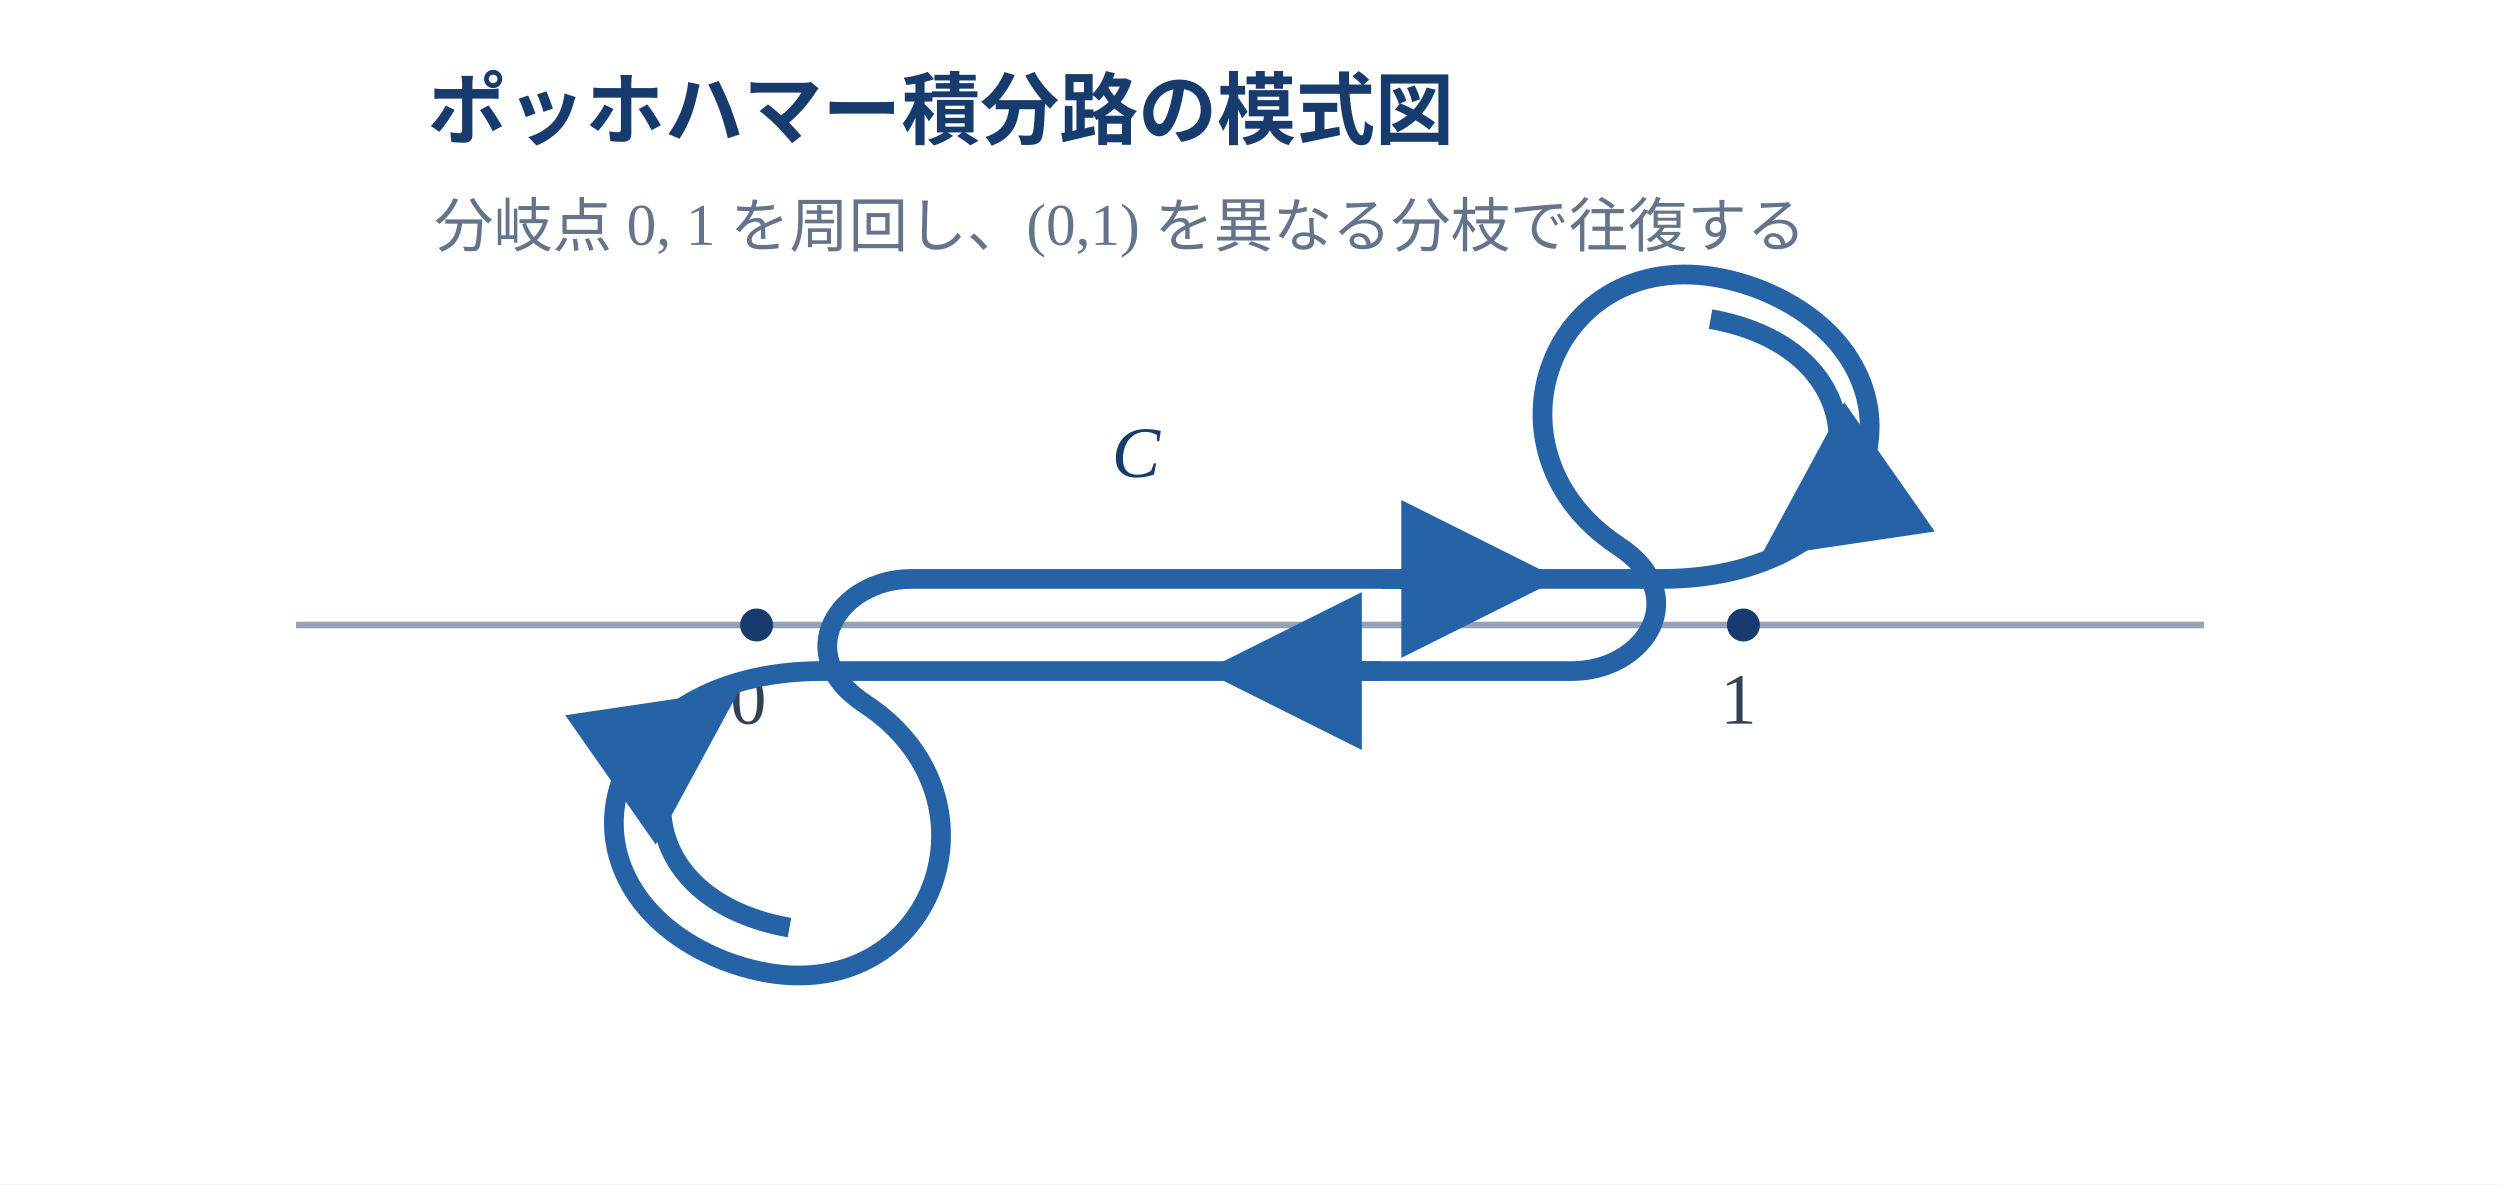
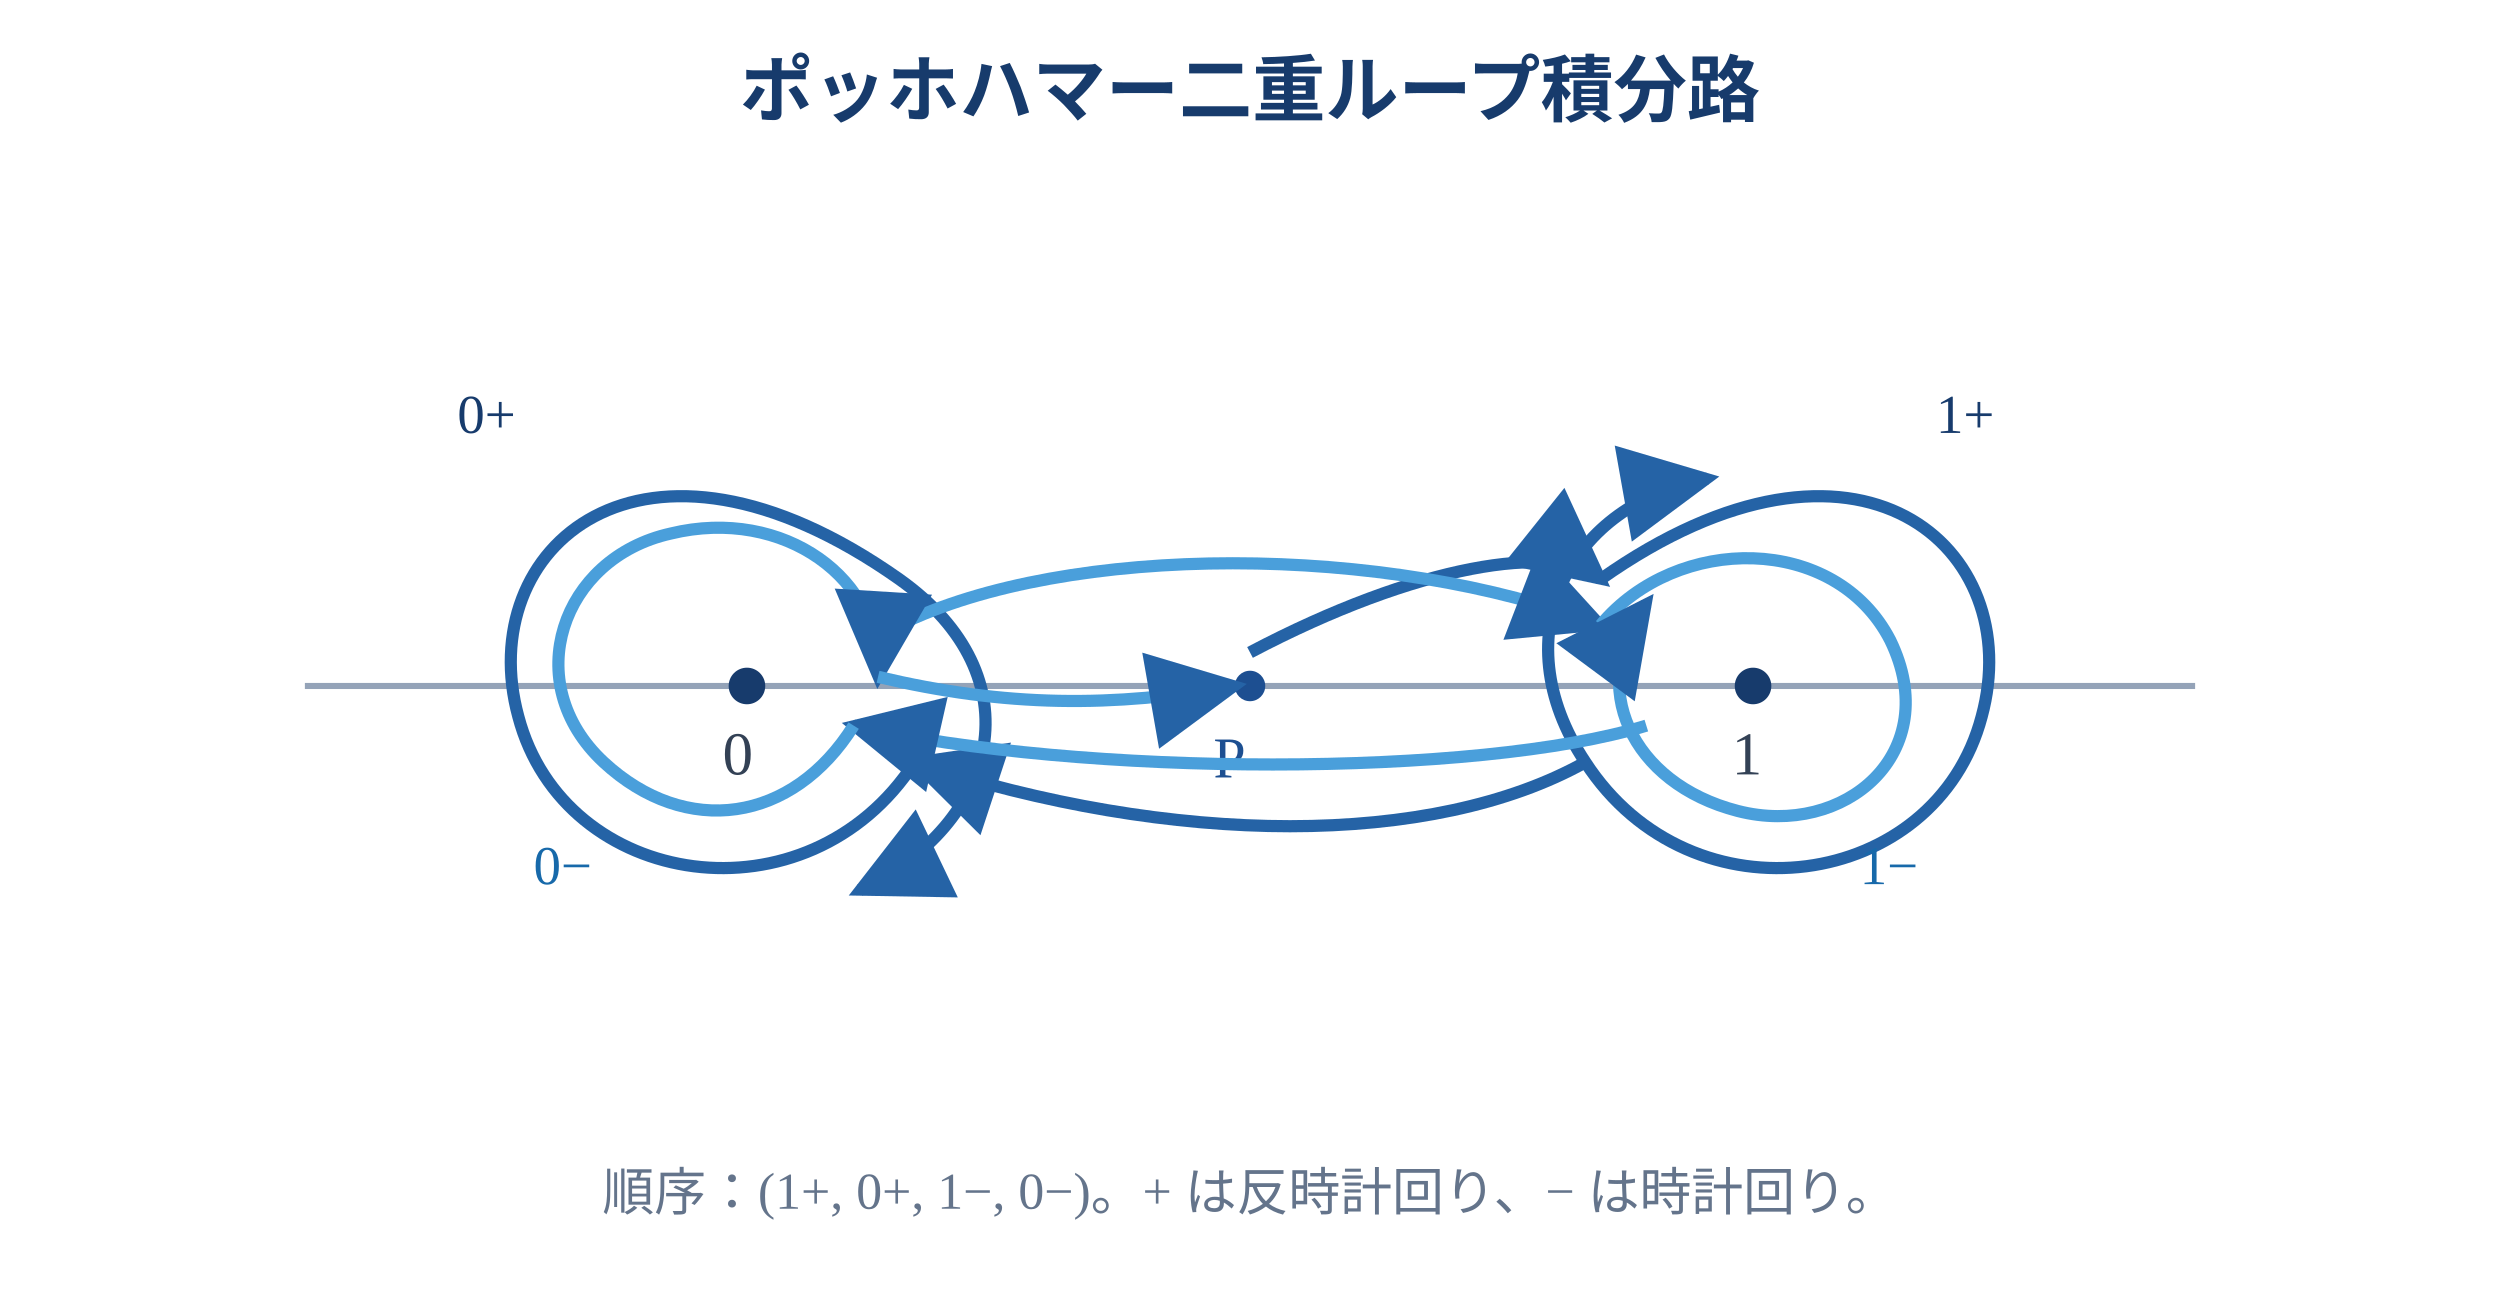
- <svg xmlns="http://www.w3.org/2000/svg" width="760" height="360" viewBox="0 0 760 360" role="img" aria-labelledby="title desc">
+ <svg xmlns="http://www.w3.org/2000/svg" width="820" height="430" viewBox="0 0 820 430" role="img" aria-labelledby="title desc">
  <defs>
-     <marker id="arrow" markerWidth="8" markerHeight="8" refX="7" refY="4" orient="auto" markerUnits="strokeWidth">
+     <marker id="arrow" markerWidth="8" markerHeight="8" refX="7" refY="4" orient="auto">
      <path d="M0,0 L8,4 L0,8 z" fill="#2563a6" />
    </marker>
  </defs>
-   <rect width="760" height="360" fill="#ffffff" />
-   <line x1="90" y1="190" x2="670" y2="190" stroke="#94a3b8" stroke-width="2" />
-   <circle cx="230" cy="190" r="5" fill="#173b6c" />
-   <circle cx="530" cy="190" r="5" fill="#173b6c" />
-   <text x="222" y="220" font-size="22" fill="#334155">0</text>
-   <text x="523" y="220" font-size="22" fill="#334155">1</text>
-   <path d="M360 176 C430 176 470 176 505 176 C575 176 590 110 535 88 C475 65 445 135 492 166 C515 181 500 204 478 204 C430 204 390 204 355 204 C300 204 270 204 250 204 C180 204 165 270 220 292 C280 315 310 245 263 214 C240 199 255 176 277 176 C310 176 335 176 360 176" fill="none" stroke="#2563a6" stroke-width="6" stroke-linecap="round" stroke-linejoin="round" />
-   <path d="M420 176 L468 176" stroke="#2563a6" stroke-width="6" marker-end="url(#arrow)" />
-   <path d="M520 97 C565 105 570 145 540 166" fill="none" stroke="#2563a6" stroke-width="6" marker-end="url(#arrow)" />
-   <path d="M420 204 L372 204" stroke="#2563a6" stroke-width="6" marker-end="url(#arrow)" />
-   <path d="M240 282 C195 274 190 234 220 213" fill="none" stroke="#2563a6" stroke-width="6" marker-end="url(#arrow)" />
-   <text x="338" y="145" font-size="22" font-style="italic" fill="#173b6c">C</text>
-   <text x="130" y="42" font-size="24" font-weight="600" fill="#173b6c">ポッホハマー積分路の模式図</text>
-   <text x="132" y="75" font-size="18" fill="#64748b">分岐点 0, 1 を周回し、(0,1) を異なる分枝で往復する</text>
+   <rect width="820" height="430" fill="#ffffff" />
+   <text x="410" y="38" text-anchor="middle" font-size="24" font-weight="600" fill="#173b6c">ポッホハマー二重ループ積分路</text>
+   <line x1="100" y1="225" x2="720" y2="225" stroke="#94a3b8" stroke-width="2" />
+   <circle cx="245" cy="225" r="6" fill="#173b6c" />
+   <text x="237" y="254" font-size="20" fill="#334155">0</text>
+   <circle cx="575" cy="225" r="6" fill="#173b6c" />
+   <text x="568" y="254" font-size="20" fill="#334155">1</text>
+   <circle cx="410" cy="225" r="5" fill="#1d4f91" />
+   <text x="398" y="255" font-size="19" fill="#1d4f91">P</text>
+   <path d="M410 214 C465 185 510 178 525 190" fill="none" stroke="#2563a6" stroke-width="4" marker-end="url(#arrow)" />
+   <path d="M525 190 C610 130 665 180 650 235 C635 292 555 304 520 250 C492 208 515 165 560 157" fill="none" stroke="#2563a6" stroke-width="4" marker-end="url(#arrow)" />
+   <text x="635" y="142" font-size="18" fill="#173b6c">1+</text>
+   <path d="M520 250 C470 278 385 278 300 250" fill="none" stroke="#2563a6" stroke-width="4" marker-end="url(#arrow)" />
+   <path d="M300 250 C265 304 185 292 170 235 C155 180 210 130 295 190 C340 222 328 270 282 292" fill="none" stroke="#2563a6" stroke-width="4" marker-end="url(#arrow)" />
+   <text x="150" y="142" font-size="18" fill="#173b6c">0+</text>
+   <path d="M295 205 C350 178 455 178 525 205" fill="none" stroke="#4a9fdb" stroke-width="4" marker-end="url(#arrow)" />
+   <path d="M525 205 C550 175 602 175 620 210 C638 247 605 275 570 266 C535 257 520 225 540 198" fill="none" stroke="#4a9fdb" stroke-width="4" marker-end="url(#arrow)" />
+   <text x="610" y="290" font-size="18" fill="#1769aa">1−</text>
+   <path d="M540 238 C485 255 355 255 280 238" fill="none" stroke="#4a9fdb" stroke-width="4" marker-end="url(#arrow)" />
+   <path d="M280 238 C260 270 225 275 198 250 C170 224 184 183 220 175 C257 166 290 190 288 222" fill="none" stroke="#4a9fdb" stroke-width="4" marker-end="url(#arrow)" />
+   <text x="175" y="290" font-size="18" fill="#1769aa">0−</text>
+   <path d="M288 222 C330 232 365 232 405 225" fill="none" stroke="#4a9fdb" stroke-width="4" marker-end="url(#arrow)" />
+   <text x="410" y="397" text-anchor="middle" font-size="17" fill="#64748b">順序：(1+, 0+, 1−, 0−)。+ は反時計回り、− は時計回り。</text>
</svg>
